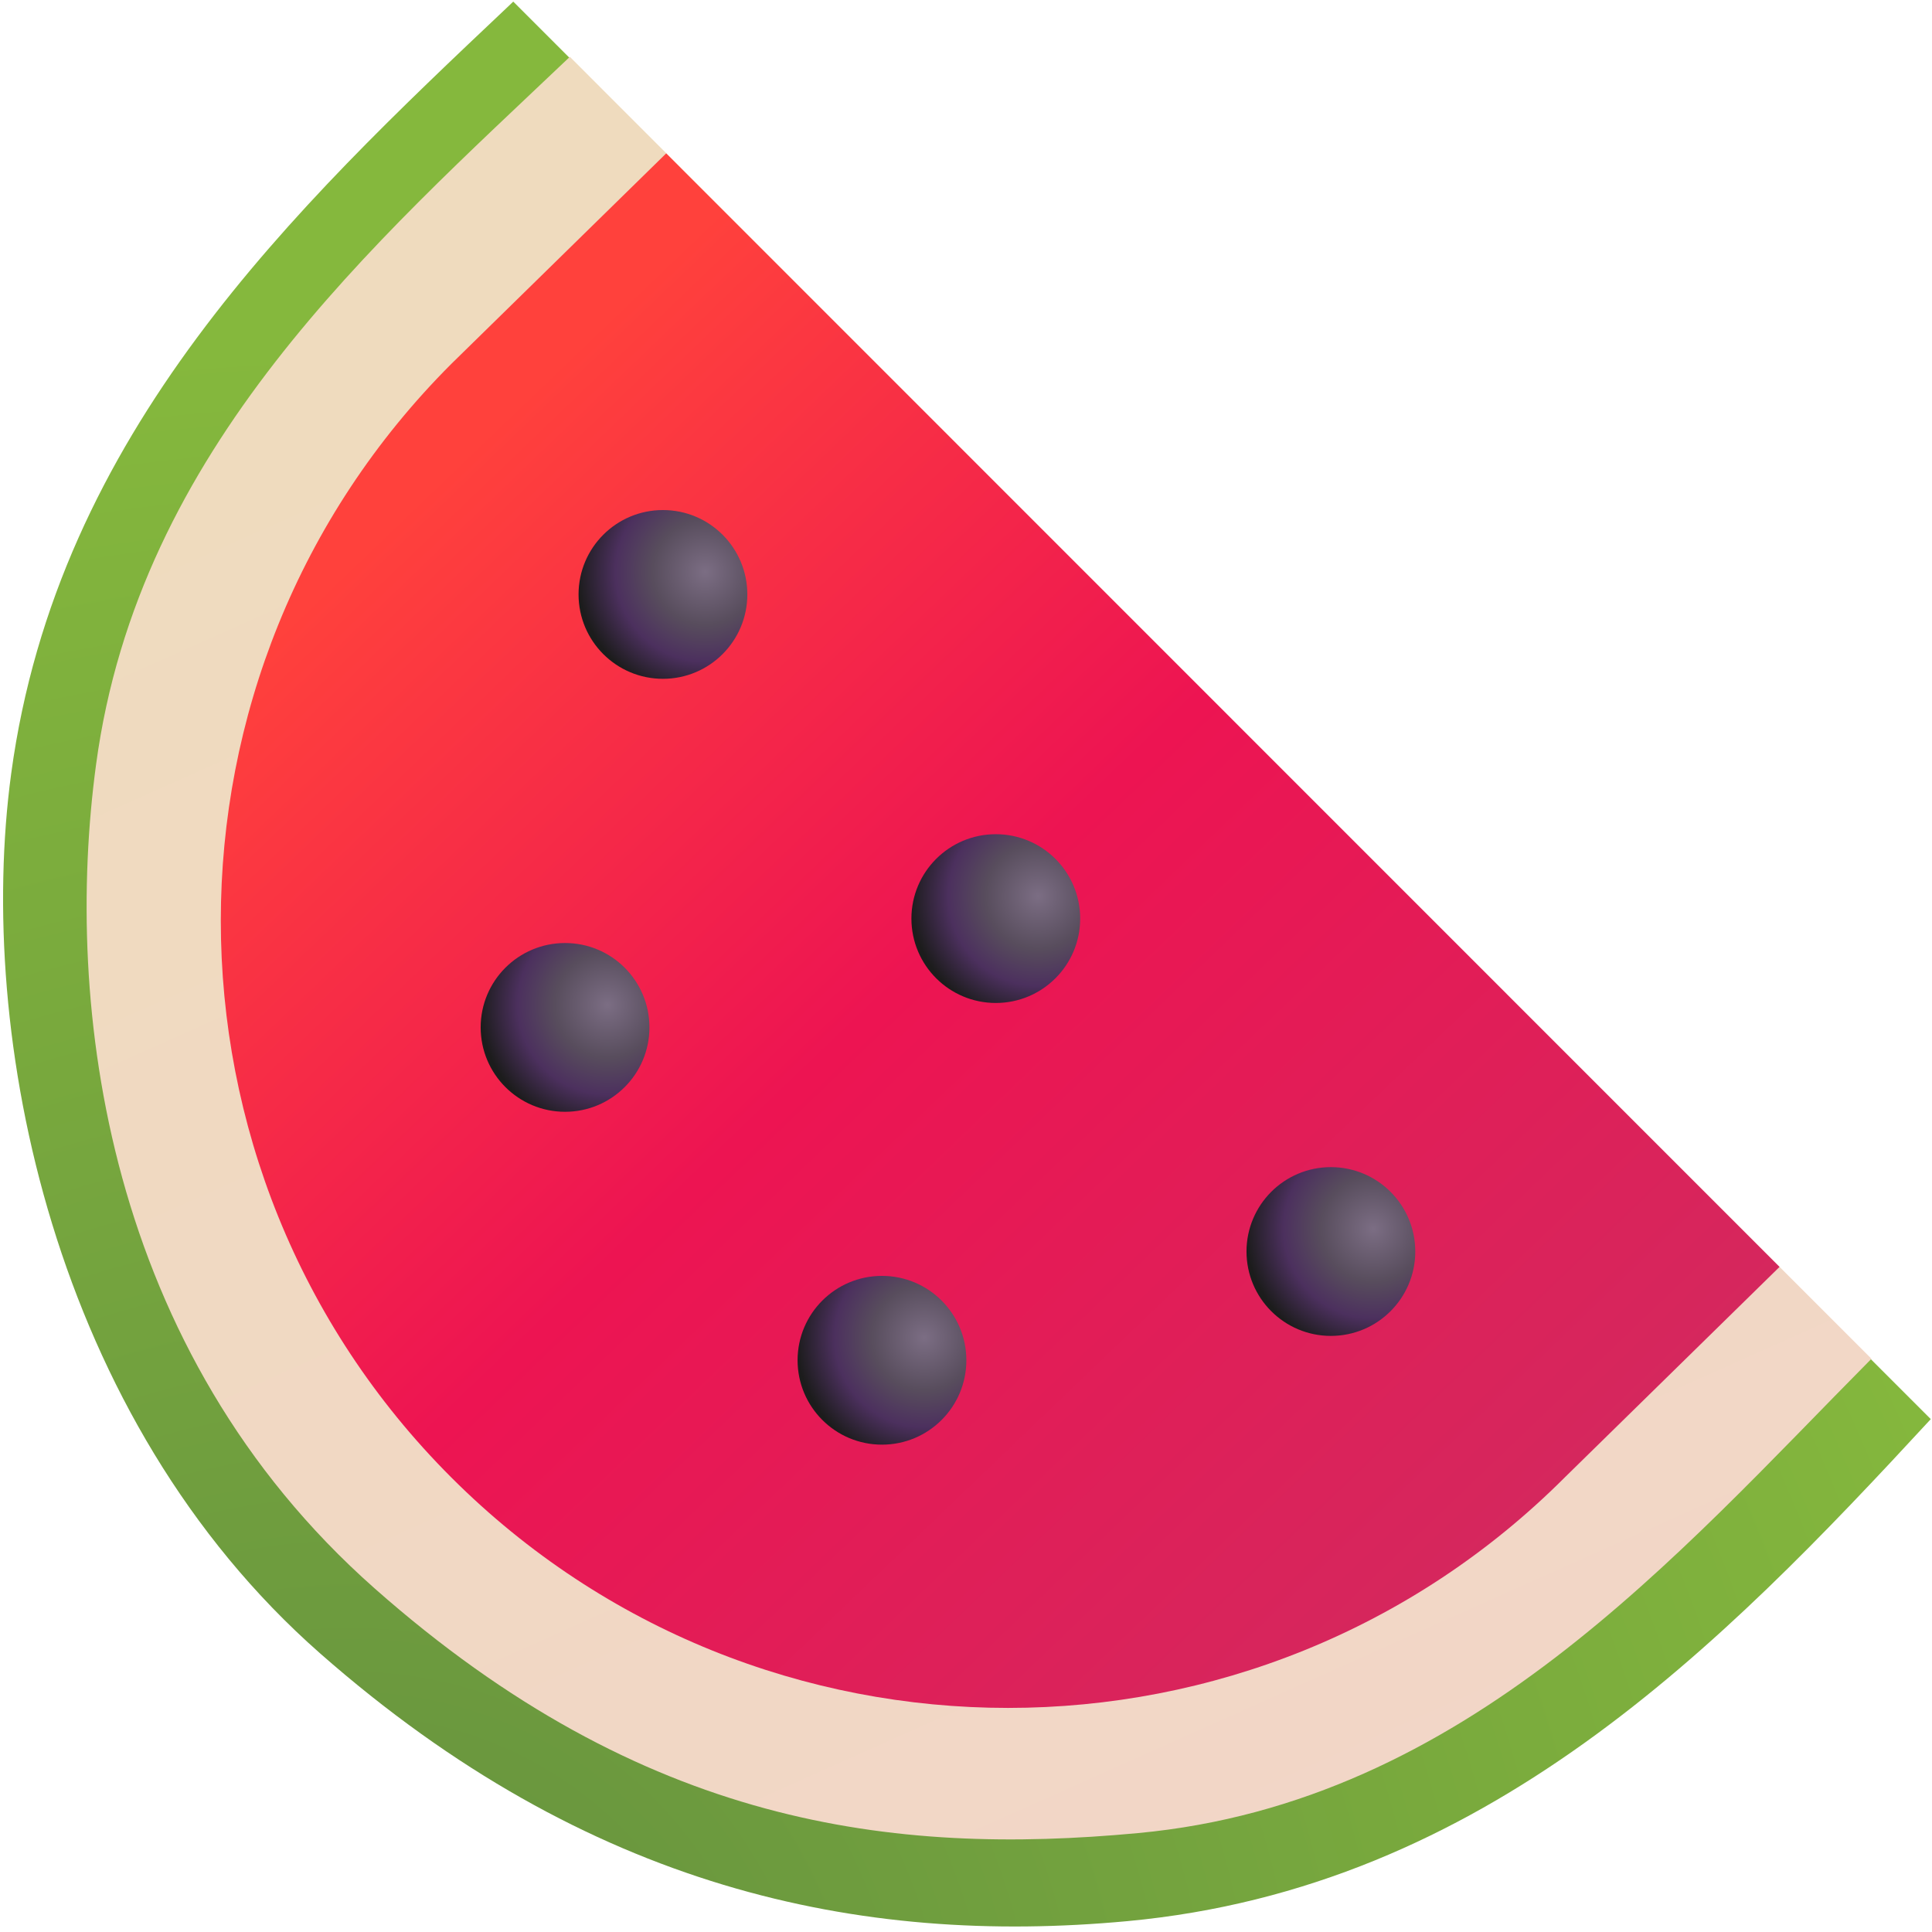
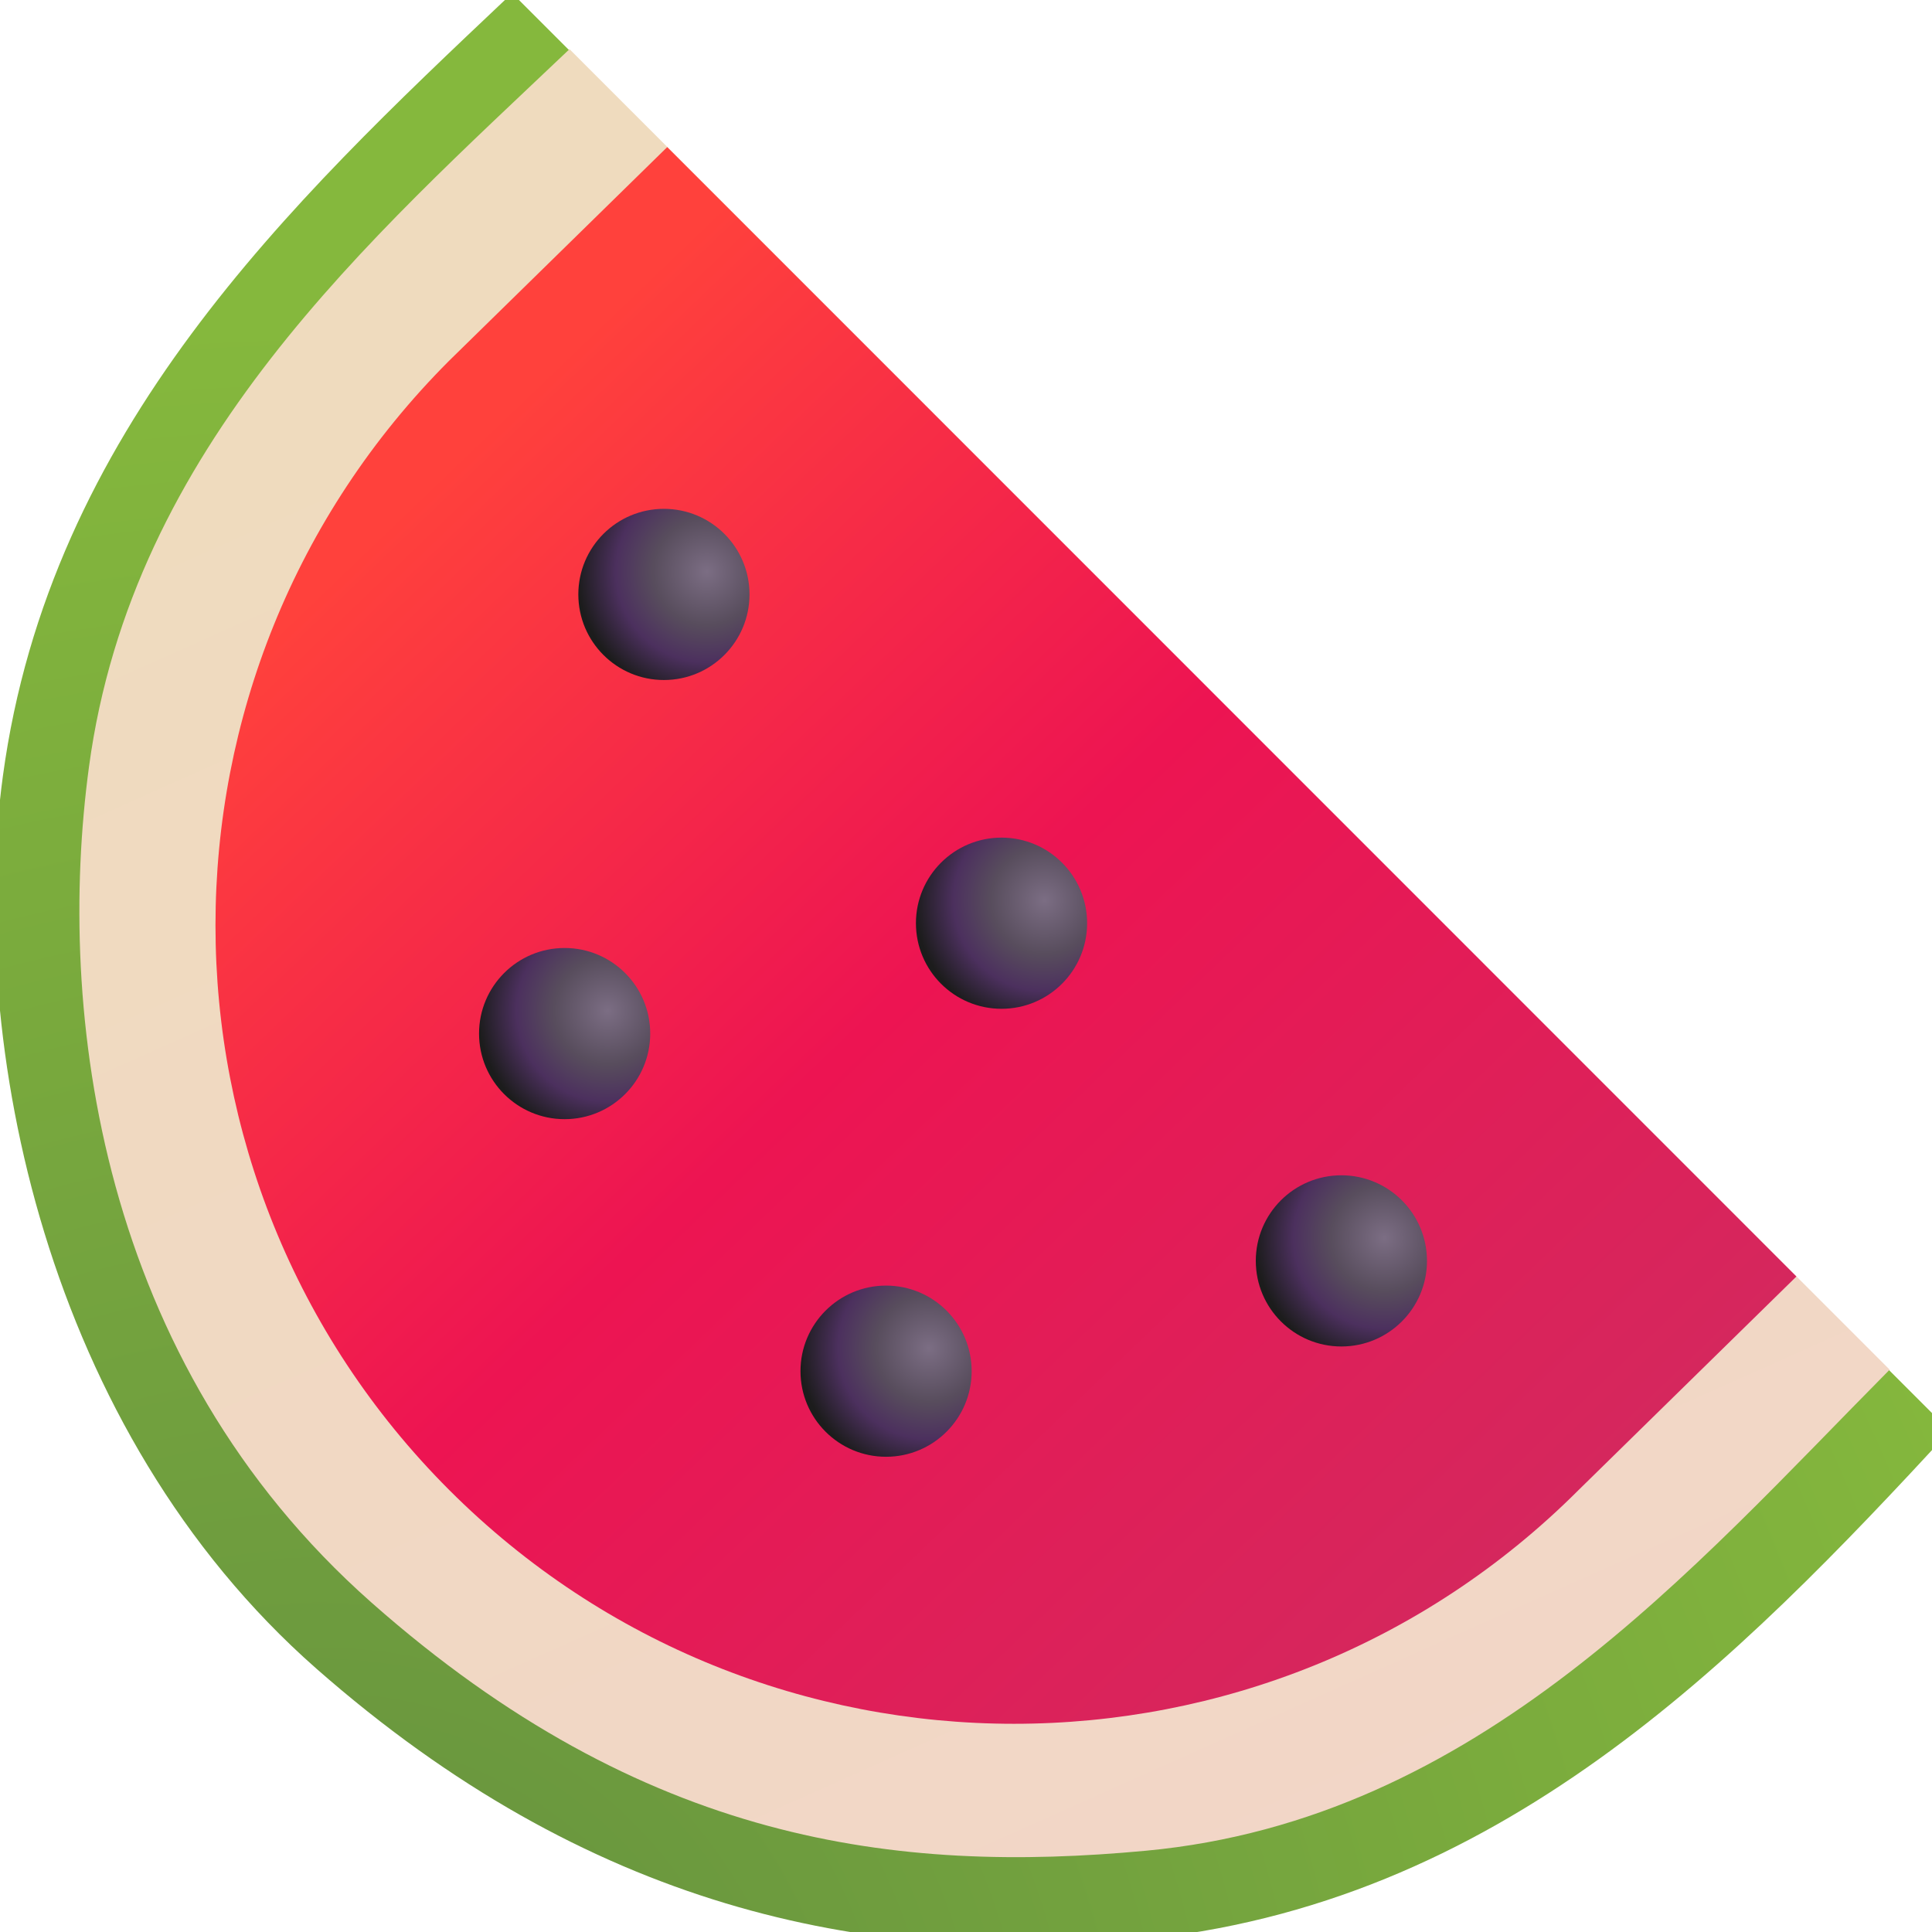
- <svg xmlns="http://www.w3.org/2000/svg" viewBox="2.12 2.25 27.75 27.75">
+ <svg xmlns="http://www.w3.org/2000/svg" viewBox="2.24 2.37 27.36 27.36">
  <g fill="none">
    <path fill="url(#watermelon-iGPSTOc)" d="M29.852 22.633L9.492 2.273l-.071.068c-3.07 2.901-6.475 6.119-7.14 11.018C1.77 17.133 2.88 22.624 6.72 26s7.739 4.202 11.593 3.844c5.142-.479 8.524-3.946 11.54-7.211" />
    <path fill="url(#watermelon-iRVjo1c)" d="m29 21.766l-18.695-18.7C7.477 5.754 4.113 8.684 3.5 13.23c-.469 3.474.14 8.422 4 11.834s7.44 3.845 10.969 3.515c4.707-.44 7.742-4 10.531-6.812" />
    <path fill="url(#watermelon-ioN9xXb)" d="M27.68 20.447L11.689 4.453L8.602 7.477c-4.414 4.414-4.414 11.58 0 15.994s11.58 4.414 15.993 0z" />
    <path fill="url(#watermelon-iloD2nb)" d="M10.236 18.219a1.212 1.212 0 1 0 0-2.424a1.212 1.212 0 0 0 0 2.424" />
    <path fill="url(#watermelon-i6bPi6c)" d="M16.423 16.656a1.212 1.212 0 1 0 0-2.424a1.212 1.212 0 0 0 0 2.424" />
    <path fill="url(#watermelon-i0rnS8n)" d="M21.236 21.438a1.212 1.212 0 1 0 0-2.424a1.212 1.212 0 0 0 0 2.424" />
    <path fill="url(#watermelon-iZqCIzc)" d="M14.788 23a1.212 1.212 0 1 0 0-2.424a1.212 1.212 0 0 0 0 2.424" />
    <path fill="url(#watermelon-iIAKzRb)" d="M11.642 12a1.212 1.212 0 1 0 0-2.424a1.212 1.212 0 0 0 0 2.424" />
    <defs>
      <radialGradient id="watermelon-iGPSTOc" cx="0" cy="0" r="1" gradientTransform="matrix(9.13266 -23.68754 23.72178 9.14586 6.875 32.375)" gradientUnits="userSpaceOnUse">
        <stop offset=".157" stop-color="#69963E" />
        <stop offset="1" stop-color="#85B83D" />
      </radialGradient>
      <radialGradient id="watermelon-iloD2nb" cx="0" cy="0" r="1" gradientTransform="rotate(142.696 2.606 10.172)scale(1.83456 1.83459)" gradientUnits="userSpaceOnUse">
        <stop offset=".006" stop-color="#7B6D83" />
        <stop offset=".412" stop-color="#584D5D" />
        <stop offset=".701" stop-color="#4C305E" />
        <stop offset="1" stop-color="#1C1C1C" />
      </radialGradient>
      <radialGradient id="watermelon-i6bPi6c" cx="0" cy="0" r="1" gradientTransform="rotate(142.696 5.963 10.435)scale(1.83456 1.83459)" gradientUnits="userSpaceOnUse">
        <stop offset=".006" stop-color="#7B6D83" />
        <stop offset=".412" stop-color="#584D5D" />
        <stop offset=".701" stop-color="#4C305E" />
        <stop offset="1" stop-color="#1C1C1C" />
      </radialGradient>
      <radialGradient id="watermelon-i0rnS8n" cx="0" cy="0" r="1" gradientTransform="rotate(142.696 7.563 13.637)scale(1.83456 1.83459)" gradientUnits="userSpaceOnUse">
        <stop offset=".006" stop-color="#7B6D83" />
        <stop offset=".412" stop-color="#584D5D" />
        <stop offset=".701" stop-color="#4C305E" />
        <stop offset="1" stop-color="#1C1C1C" />
      </radialGradient>
      <radialGradient id="watermelon-iZqCIzc" cx="0" cy="0" r="1" gradientTransform="rotate(142.696 4.075 13.33)scale(1.83456 1.83459)" gradientUnits="userSpaceOnUse">
        <stop offset=".006" stop-color="#7B6D83" />
        <stop offset=".412" stop-color="#584D5D" />
        <stop offset=".701" stop-color="#4C305E" />
        <stop offset="1" stop-color="#1C1C1C" />
      </radialGradient>
      <radialGradient id="watermelon-iIAKzRb" cx="0" cy="0" r="1" gradientTransform="rotate(142.696 4.358 7.3)scale(1.83456 1.83459)" gradientUnits="userSpaceOnUse">
        <stop offset=".006" stop-color="#7B6D83" />
        <stop offset=".412" stop-color="#584D5D" />
        <stop offset=".701" stop-color="#4C305E" />
        <stop offset="1" stop-color="#1C1C1C" />
      </radialGradient>
      <linearGradient id="watermelon-iRVjo1c" x1="10" x2="20.25" y1="6.5" y2="29.438" gradientUnits="userSpaceOnUse">
        <stop stop-color="#EFDBBE" />
        <stop offset="1" stop-color="#F2D6C7" />
      </linearGradient>
      <linearGradient id="watermelon-ioN9xXb" x1="7.103" x2="22.067" y1="10.359" y2="25.974" gradientUnits="userSpaceOnUse">
        <stop stop-color="#FF413C" />
        <stop offset=".456" stop-color="#ED1452" />
        <stop offset="1" stop-color="#D5275D" />
      </linearGradient>
    </defs>
  </g>
</svg>
